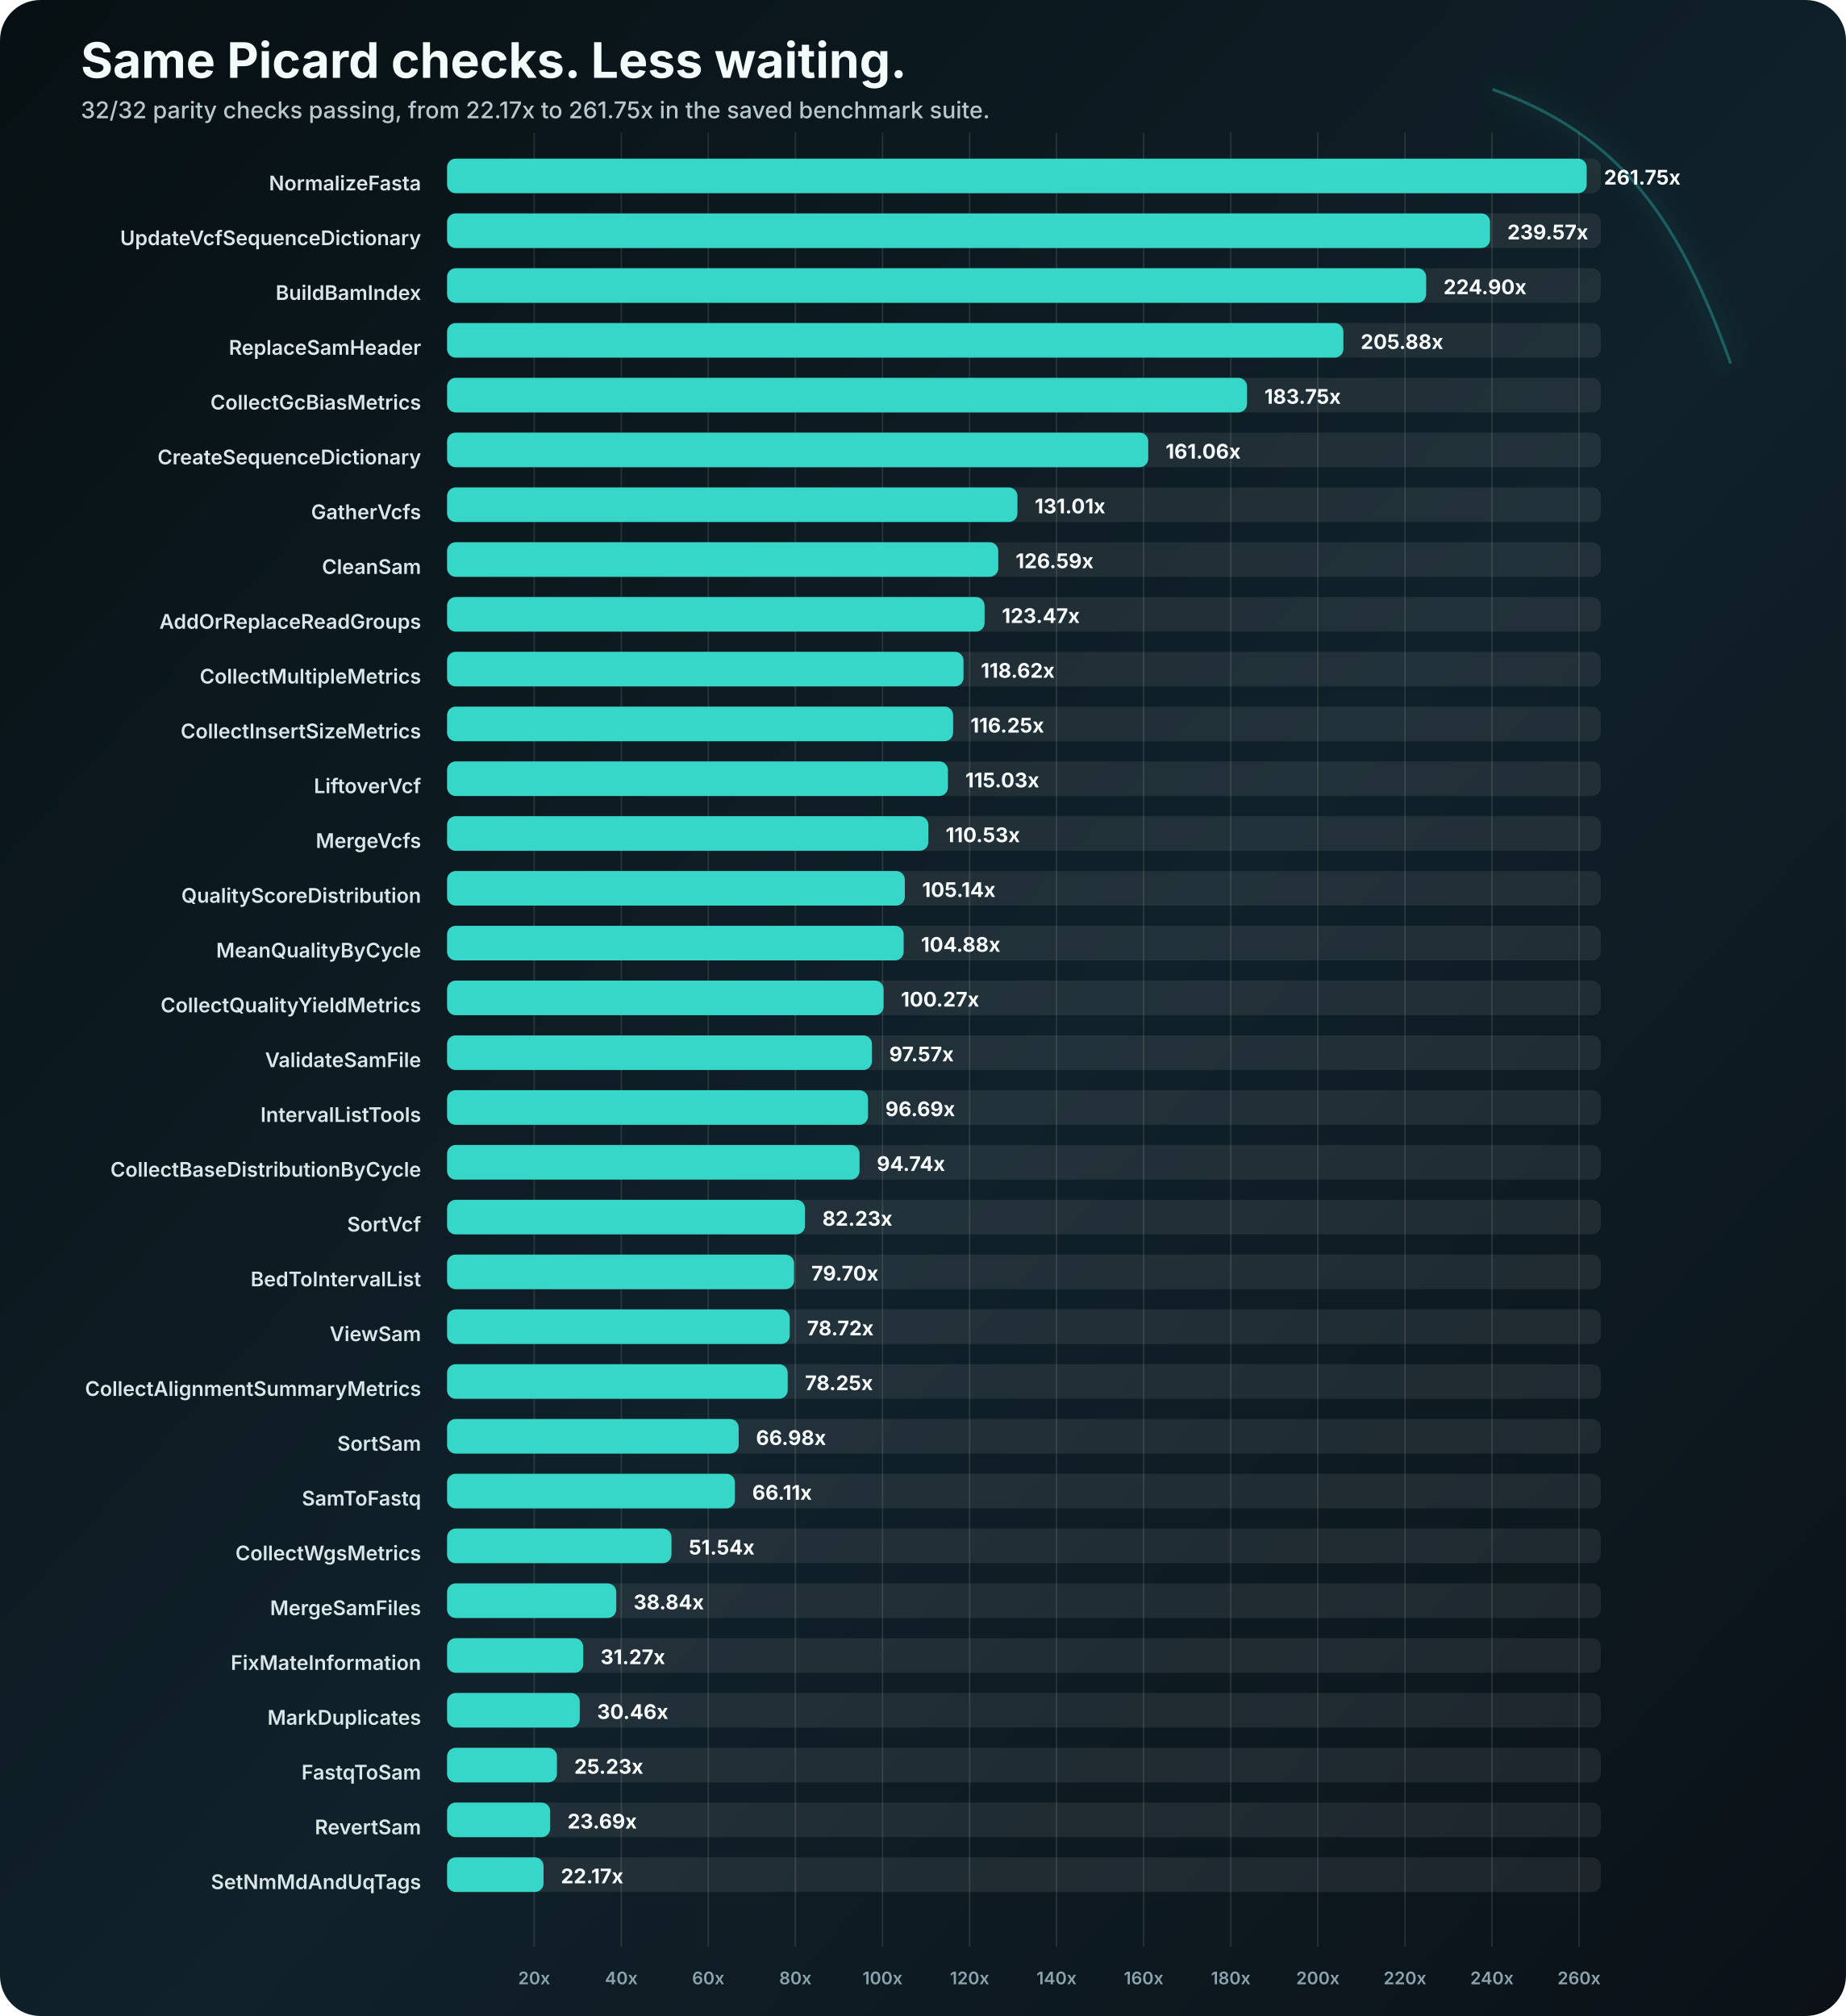
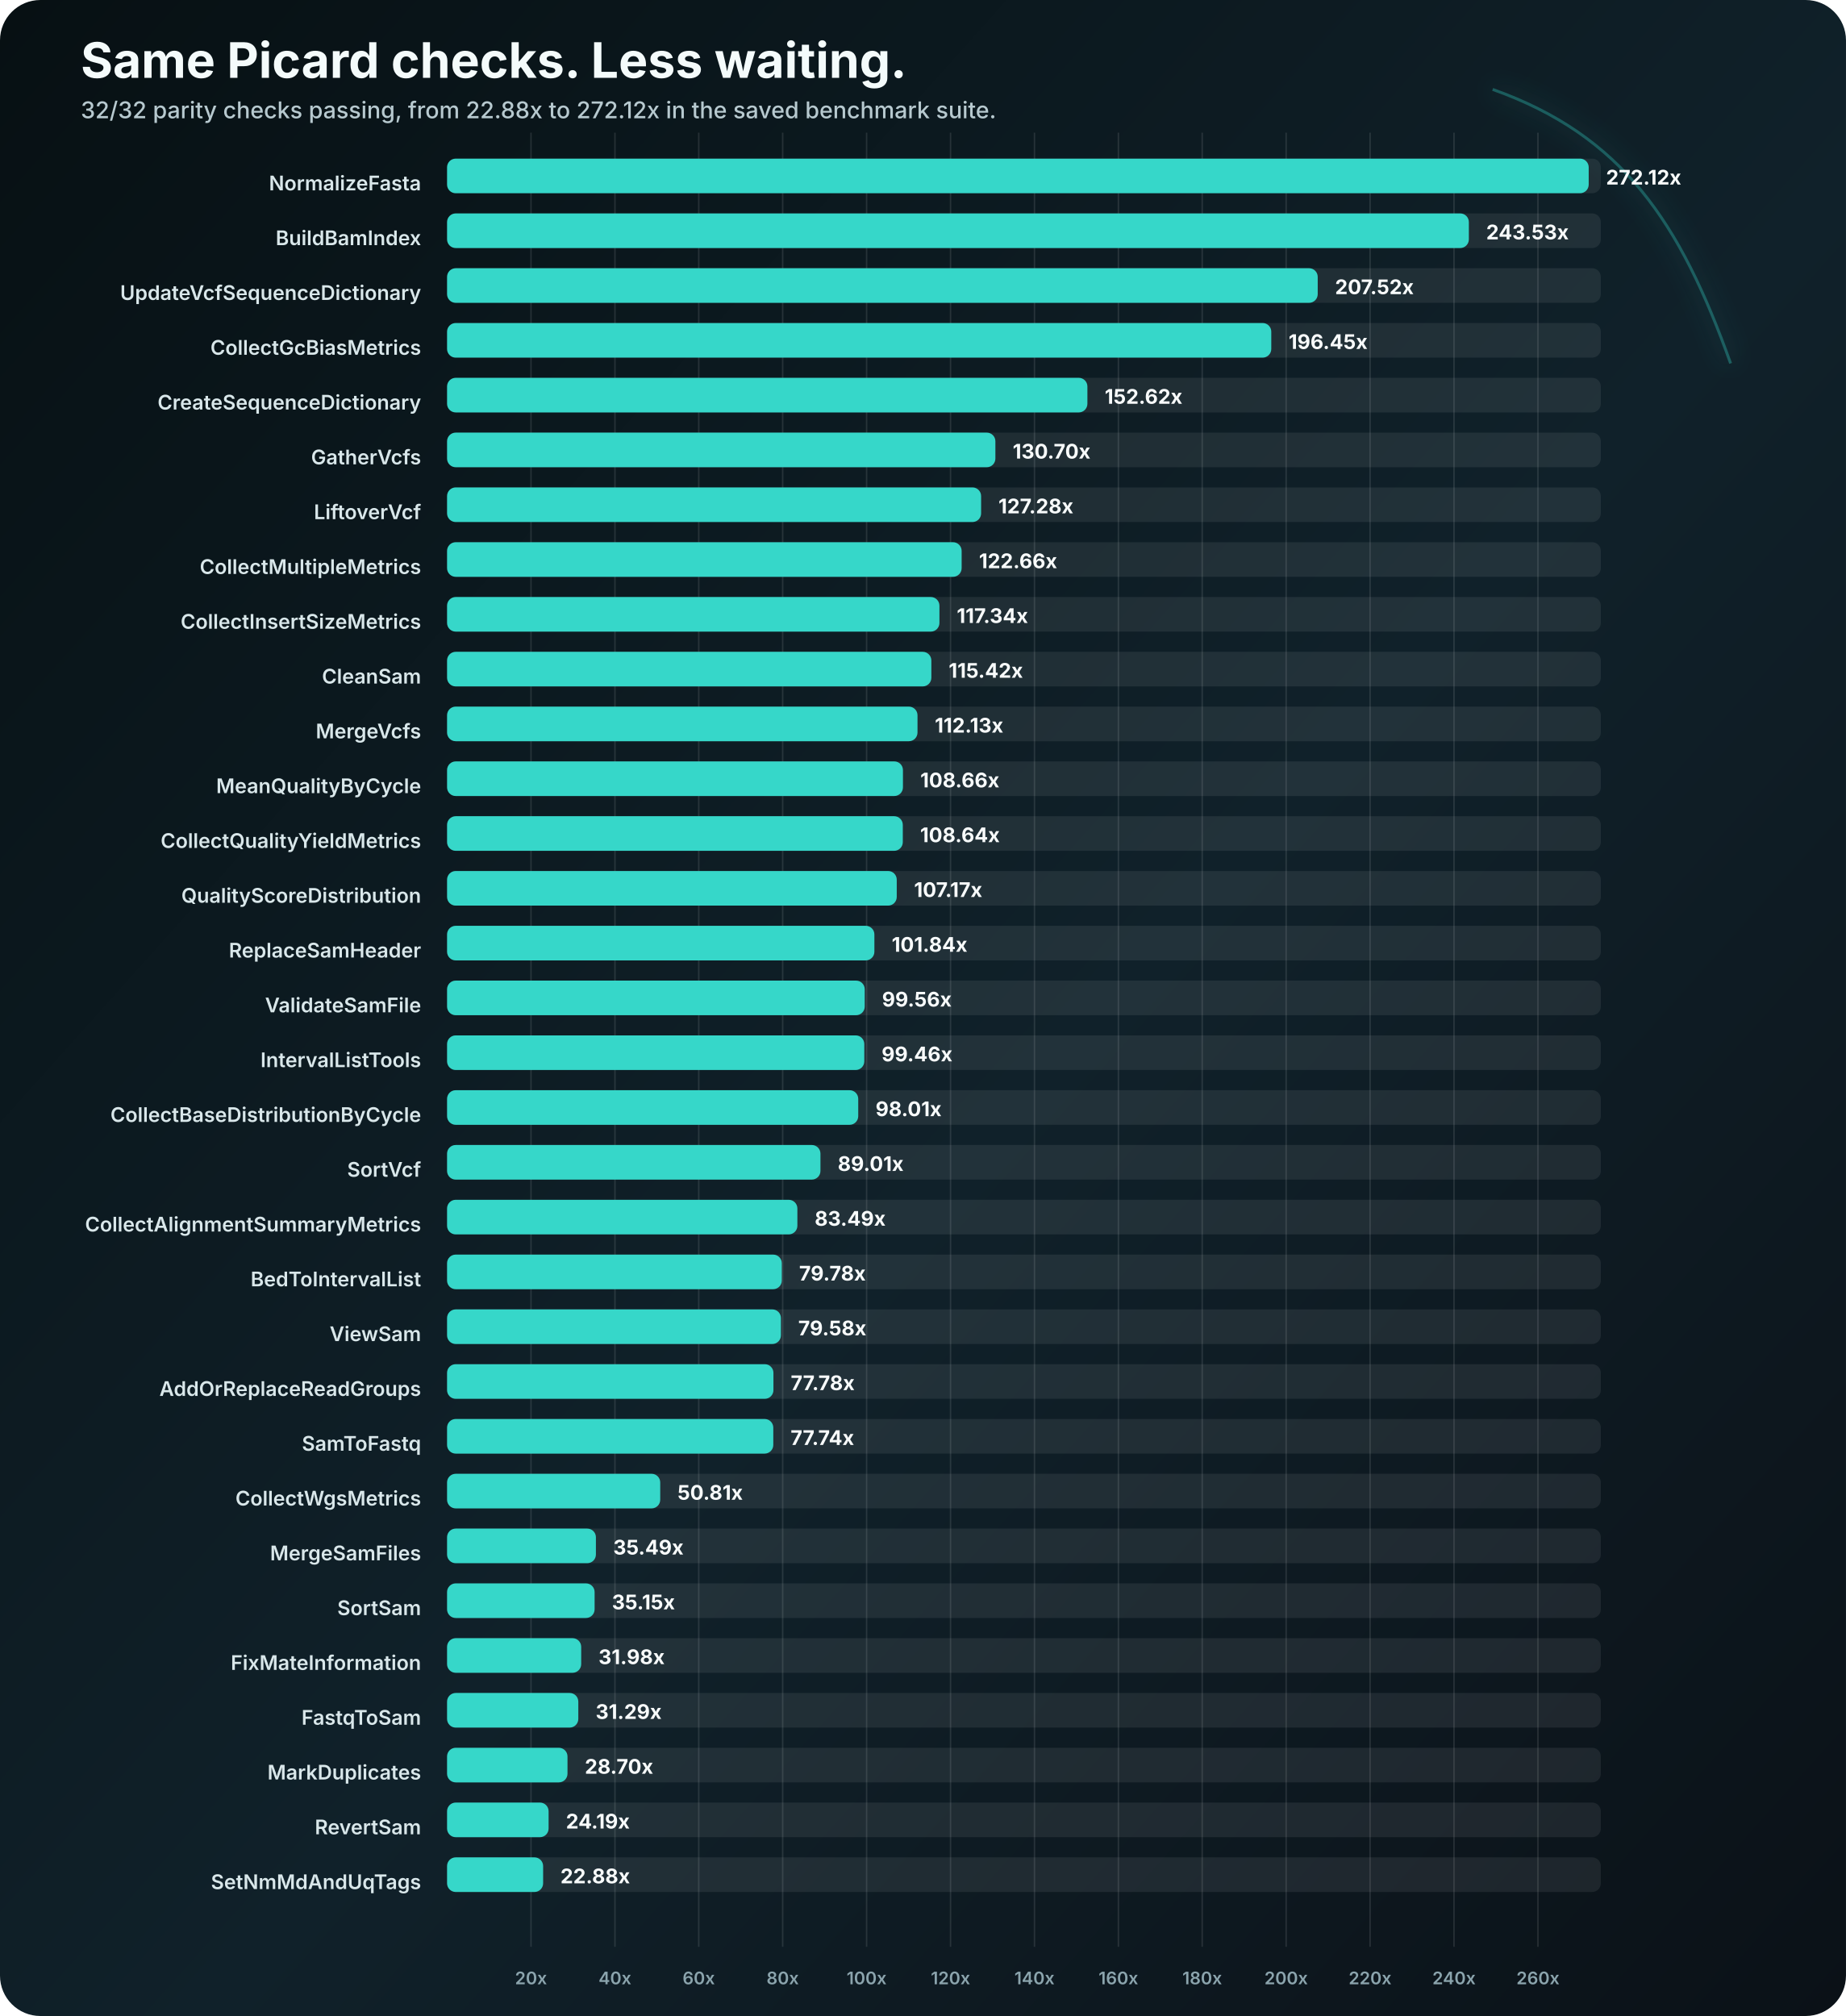
<svg xmlns="http://www.w3.org/2000/svg" width="1280" height="1398" viewBox="0 0 1280 1398" role="img" aria-labelledby="title desc">
  <defs>
    <linearGradient id="bg" x1="0" x2="1" y1="0" y2="1">
      <stop offset="0" stop-color="#071013" />
      <stop offset="0.55" stop-color="#10212a" />
      <stop offset="1" stop-color="#0b1117" />
    </linearGradient>
    <filter id="softGlow" x="-20%" y="-20%" width="140%" height="140%">
      <feGaussianBlur stdDeviation="8" result="blur" />
      <feMerge>
        <feMergeNode in="blur" />
        <feMergeNode in="SourceGraphic" />
      </feMerge>
    </filter>
  </defs>
  <style>
    .title { font: 700 34px ui-sans-serif, system-ui, -apple-system, BlinkMacSystemFont, "Segoe UI", sans-serif; fill: #f4fbfb; }
    .sub { font: 500 16px ui-sans-serif, system-ui, -apple-system, BlinkMacSystemFont, "Segoe UI", sans-serif; fill: #b7c9cf; }
    .label { font: 600 14px ui-sans-serif, system-ui, -apple-system, BlinkMacSystemFont, "Segoe UI", sans-serif; fill: #d9e7ea; }
    .value { font: 700 14px ui-sans-serif, system-ui, -apple-system, BlinkMacSystemFont, "Segoe UI", sans-serif; fill: #f8fbfb; }
    .tick { font: 600 12px ui-sans-serif, system-ui, -apple-system, BlinkMacSystemFont, "Segoe UI", sans-serif; fill: #8ba4ad; }
    .track { fill: rgba(255,255,255,0.075); }
    .grid { stroke: rgba(255,255,255,0.11); stroke-width: 1; }
  </style>
  <rect width="1280" height="1398" rx="28" fill="url(#bg)" />
  <path d="M1035 62 C1125 94 1165 154 1200 252" fill="none" stroke="#36d7c9" stroke-width="2" opacity="0.34" filter="url(#softGlow)" />
  <text x="56" y="54" class="title">Same Picard checks. Less waiting.</text>
-   <text x="56" y="82" class="sub">32/32 parity checks passing, from 22.17x to 261.75x in the saved benchmark suite.</text>
-   <line x1="370.4" y1="92" x2="370.4" y2="1350" class="grid" />
-   <text x="370.4" y="1376" text-anchor="middle" class="tick">20x</text>
-   <line x1="430.8" y1="92" x2="430.8" y2="1350" class="grid" />
-   <text x="430.8" y="1376" text-anchor="middle" class="tick">40x</text>
-   <line x1="491.1" y1="92" x2="491.1" y2="1350" class="grid" />
-   <text x="491.1" y="1376" text-anchor="middle" class="tick">60x</text>
-   <line x1="551.5" y1="92" x2="551.5" y2="1350" class="grid" />
-   <text x="551.5" y="1376" text-anchor="middle" class="tick">80x</text>
-   <line x1="611.9" y1="92" x2="611.9" y2="1350" class="grid" />
-   <text x="611.9" y="1376" text-anchor="middle" class="tick">100x</text>
-   <line x1="672.3" y1="92" x2="672.3" y2="1350" class="grid" />
-   <text x="672.3" y="1376" text-anchor="middle" class="tick">120x</text>
-   <line x1="732.6" y1="92" x2="732.6" y2="1350" class="grid" />
-   <text x="732.6" y="1376" text-anchor="middle" class="tick">140x</text>
-   <line x1="793.0" y1="92" x2="793.0" y2="1350" class="grid" />
-   <text x="793.0" y="1376" text-anchor="middle" class="tick">160x</text>
-   <line x1="853.4" y1="92" x2="853.4" y2="1350" class="grid" />
-   <text x="853.4" y="1376" text-anchor="middle" class="tick">180x</text>
-   <line x1="913.8" y1="92" x2="913.8" y2="1350" class="grid" />
-   <text x="913.8" y="1376" text-anchor="middle" class="tick">200x</text>
-   <line x1="974.2" y1="92" x2="974.2" y2="1350" class="grid" />
-   <text x="974.2" y="1376" text-anchor="middle" class="tick">220x</text>
-   <line x1="1034.5" y1="92" x2="1034.5" y2="1350" class="grid" />
-   <text x="1034.5" y="1376" text-anchor="middle" class="tick">240x</text>
-   <line x1="1094.9" y1="92" x2="1094.9" y2="1350" class="grid" />
-   <text x="1094.9" y="1376" text-anchor="middle" class="tick">260x</text>
+   <text x="56" y="82" class="sub">32/32 parity checks passing, from 22.88x to 272.12x in the saved benchmark suite.</text>
+   <line x1="368.2" y1="92" x2="368.2" y2="1350" class="grid" />
+   <text x="368.2" y="1376" text-anchor="middle" class="tick">20x</text>
+   <line x1="426.4" y1="92" x2="426.4" y2="1350" class="grid" />
+   <text x="426.4" y="1376" text-anchor="middle" class="tick">40x</text>
+   <line x1="484.5" y1="92" x2="484.5" y2="1350" class="grid" />
+   <text x="484.5" y="1376" text-anchor="middle" class="tick">60x</text>
+   <line x1="542.7" y1="92" x2="542.7" y2="1350" class="grid" />
+   <text x="542.7" y="1376" text-anchor="middle" class="tick">80x</text>
+   <line x1="600.9" y1="92" x2="600.9" y2="1350" class="grid" />
+   <text x="600.9" y="1376" text-anchor="middle" class="tick">100x</text>
+   <line x1="659.1" y1="92" x2="659.1" y2="1350" class="grid" />
+   <text x="659.1" y="1376" text-anchor="middle" class="tick">120x</text>
+   <line x1="717.3" y1="92" x2="717.3" y2="1350" class="grid" />
+   <text x="717.3" y="1376" text-anchor="middle" class="tick">140x</text>
+   <line x1="775.5" y1="92" x2="775.5" y2="1350" class="grid" />
+   <text x="775.5" y="1376" text-anchor="middle" class="tick">160x</text>
+   <line x1="833.6" y1="92" x2="833.6" y2="1350" class="grid" />
+   <text x="833.6" y="1376" text-anchor="middle" class="tick">180x</text>
+   <line x1="891.8" y1="92" x2="891.8" y2="1350" class="grid" />
+   <text x="891.8" y="1376" text-anchor="middle" class="tick">200x</text>
+   <line x1="950.0" y1="92" x2="950.0" y2="1350" class="grid" />
+   <text x="950.0" y="1376" text-anchor="middle" class="tick">220x</text>
+   <line x1="1008.2" y1="92" x2="1008.2" y2="1350" class="grid" />
+   <text x="1008.2" y="1376" text-anchor="middle" class="tick">240x</text>
+   <line x1="1066.4" y1="92" x2="1066.4" y2="1350" class="grid" />
+   <text x="1066.4" y="1376" text-anchor="middle" class="tick">260x</text>
  <text x="292" y="132" text-anchor="end" class="label">NormalizeFasta</text>
  <rect x="310" y="110" width="800" height="24" rx="6" class="track" />
-   <rect x="310" y="110" width="790.2" height="24" rx="6" fill="#36d7c9" />
-   <text x="1112.2" y="128" class="value">261.75x</text>
-   <text x="292" y="170" text-anchor="end" class="label">UpdateVcfSequenceDictionary</text>
+   <rect x="310" y="110" width="791.6" height="24" rx="6" fill="#36d7c9" />
+   <text x="1113.6" y="128" class="value">272.12x</text>
+   <text x="292" y="170" text-anchor="end" class="label">BuildBamIndex</text>
  <rect x="310" y="148" width="800" height="24" rx="6" class="track" />
-   <rect x="310" y="148" width="723.2" height="24" rx="6" fill="#36d7c9" />
-   <text x="1045.2" y="166" class="value">239.57x</text>
-   <text x="292" y="208" text-anchor="end" class="label">BuildBamIndex</text>
+   <rect x="310" y="148" width="708.5" height="24" rx="6" fill="#36d7c9" />
+   <text x="1030.5" y="166" class="value">243.53x</text>
+   <text x="292" y="208" text-anchor="end" class="label">UpdateVcfSequenceDictionary</text>
  <rect x="310" y="186" width="800" height="24" rx="6" class="track" />
-   <rect x="310" y="186" width="678.9" height="24" rx="6" fill="#36d7c9" />
-   <text x="1000.9" y="204" class="value">224.90x</text>
-   <text x="292" y="246" text-anchor="end" class="label">ReplaceSamHeader</text>
+   <rect x="310" y="186" width="603.7" height="24" rx="6" fill="#36d7c9" />
+   <text x="925.7" y="204" class="value">207.52x</text>
+   <text x="292" y="246" text-anchor="end" class="label">CollectGcBiasMetrics</text>
  <rect x="310" y="224" width="800" height="24" rx="6" class="track" />
-   <rect x="310" y="224" width="621.5" height="24" rx="6" fill="#36d7c9" />
-   <text x="943.5" y="242" class="value">205.88x</text>
-   <text x="292" y="284" text-anchor="end" class="label">CollectGcBiasMetrics</text>
+   <rect x="310" y="224" width="571.5" height="24" rx="6" fill="#36d7c9" />
+   <text x="893.5" y="242" class="value">196.45x</text>
+   <text x="292" y="284" text-anchor="end" class="label">CreateSequenceDictionary</text>
  <rect x="310" y="262" width="800" height="24" rx="6" class="track" />
-   <rect x="310" y="262" width="554.7" height="24" rx="6" fill="#36d7c9" />
-   <text x="876.7" y="280" class="value">183.75x</text>
-   <text x="292" y="322" text-anchor="end" class="label">CreateSequenceDictionary</text>
+   <rect x="310" y="262" width="444.0" height="24" rx="6" fill="#36d7c9" />
+   <text x="766.0" y="280" class="value">152.62x</text>
+   <text x="292" y="322" text-anchor="end" class="label">GatherVcfs</text>
  <rect x="310" y="300" width="800" height="24" rx="6" class="track" />
-   <rect x="310" y="300" width="486.2" height="24" rx="6" fill="#36d7c9" />
-   <text x="808.2" y="318" class="value">161.06x</text>
-   <text x="292" y="360" text-anchor="end" class="label">GatherVcfs</text>
+   <rect x="310" y="300" width="380.2" height="24" rx="6" fill="#36d7c9" />
+   <text x="702.2" y="318" class="value">130.70x</text>
+   <text x="292" y="360" text-anchor="end" class="label">LiftoverVcf</text>
  <rect x="310" y="338" width="800" height="24" rx="6" class="track" />
-   <rect x="310" y="338" width="395.5" height="24" rx="6" fill="#36d7c9" />
-   <text x="717.5" y="356" class="value">131.01x</text>
-   <text x="292" y="398" text-anchor="end" class="label">CleanSam</text>
+   <rect x="310" y="338" width="370.3" height="24" rx="6" fill="#36d7c9" />
+   <text x="692.3" y="356" class="value">127.28x</text>
+   <text x="292" y="398" text-anchor="end" class="label">CollectMultipleMetrics</text>
  <rect x="310" y="376" width="800" height="24" rx="6" class="track" />
-   <rect x="310" y="376" width="382.2" height="24" rx="6" fill="#36d7c9" />
-   <text x="704.2" y="394" class="value">126.59x</text>
-   <text x="292" y="436" text-anchor="end" class="label">AddOrReplaceReadGroups</text>
+   <rect x="310" y="376" width="356.8" height="24" rx="6" fill="#36d7c9" />
+   <text x="678.8" y="394" class="value">122.66x</text>
+   <text x="292" y="436" text-anchor="end" class="label">CollectInsertSizeMetrics</text>
  <rect x="310" y="414" width="800" height="24" rx="6" class="track" />
-   <rect x="310" y="414" width="372.7" height="24" rx="6" fill="#36d7c9" />
-   <text x="694.7" y="432" class="value">123.47x</text>
-   <text x="292" y="474" text-anchor="end" class="label">CollectMultipleMetrics</text>
+   <rect x="310" y="414" width="341.4" height="24" rx="6" fill="#36d7c9" />
+   <text x="663.4" y="432" class="value">117.34x</text>
+   <text x="292" y="474" text-anchor="end" class="label">CleanSam</text>
  <rect x="310" y="452" width="800" height="24" rx="6" class="track" />
-   <rect x="310" y="452" width="358.1" height="24" rx="6" fill="#36d7c9" />
-   <text x="680.1" y="470" class="value">118.62x</text>
-   <text x="292" y="512" text-anchor="end" class="label">CollectInsertSizeMetrics</text>
+   <rect x="310" y="452" width="335.8" height="24" rx="6" fill="#36d7c9" />
+   <text x="657.8" y="470" class="value">115.42x</text>
+   <text x="292" y="512" text-anchor="end" class="label">MergeVcfs</text>
  <rect x="310" y="490" width="800" height="24" rx="6" class="track" />
-   <rect x="310" y="490" width="350.9" height="24" rx="6" fill="#36d7c9" />
-   <text x="672.9" y="508" class="value">116.25x</text>
-   <text x="292" y="550" text-anchor="end" class="label">LiftoverVcf</text>
+   <rect x="310" y="490" width="326.2" height="24" rx="6" fill="#36d7c9" />
+   <text x="648.2" y="508" class="value">112.13x</text>
+   <text x="292" y="550" text-anchor="end" class="label">MeanQualityByCycle</text>
  <rect x="310" y="528" width="800" height="24" rx="6" class="track" />
-   <rect x="310" y="528" width="347.3" height="24" rx="6" fill="#36d7c9" />
-   <text x="669.3" y="546" class="value">115.03x</text>
-   <text x="292" y="588" text-anchor="end" class="label">MergeVcfs</text>
+   <rect x="310" y="528" width="316.1" height="24" rx="6" fill="#36d7c9" />
+   <text x="638.1" y="546" class="value">108.66x</text>
+   <text x="292" y="588" text-anchor="end" class="label">CollectQualityYieldMetrics</text>
  <rect x="310" y="566" width="800" height="24" rx="6" class="track" />
-   <rect x="310" y="566" width="333.7" height="24" rx="6" fill="#36d7c9" />
-   <text x="655.7" y="584" class="value">110.53x</text>
+   <rect x="310" y="566" width="316.0" height="24" rx="6" fill="#36d7c9" />
+   <text x="638.0" y="584" class="value">108.64x</text>
  <text x="292" y="626" text-anchor="end" class="label">QualityScoreDistribution</text>
  <rect x="310" y="604" width="800" height="24" rx="6" class="track" />
-   <rect x="310" y="604" width="317.4" height="24" rx="6" fill="#36d7c9" />
-   <text x="639.4" y="622" class="value">105.14x</text>
-   <text x="292" y="664" text-anchor="end" class="label">MeanQualityByCycle</text>
+   <rect x="310" y="604" width="311.8" height="24" rx="6" fill="#36d7c9" />
+   <text x="633.8" y="622" class="value">107.17x</text>
+   <text x="292" y="664" text-anchor="end" class="label">ReplaceSamHeader</text>
  <rect x="310" y="642" width="800" height="24" rx="6" class="track" />
-   <rect x="310" y="642" width="316.6" height="24" rx="6" fill="#36d7c9" />
-   <text x="638.6" y="660" class="value">104.88x</text>
-   <text x="292" y="702" text-anchor="end" class="label">CollectQualityYieldMetrics</text>
+   <rect x="310" y="642" width="296.3" height="24" rx="6" fill="#36d7c9" />
+   <text x="618.3" y="660" class="value">101.84x</text>
+   <text x="292" y="702" text-anchor="end" class="label">ValidateSamFile</text>
  <rect x="310" y="680" width="800" height="24" rx="6" class="track" />
-   <rect x="310" y="680" width="302.7" height="24" rx="6" fill="#36d7c9" />
-   <text x="624.7" y="698" class="value">100.27x</text>
-   <text x="292" y="740" text-anchor="end" class="label">ValidateSamFile</text>
+   <rect x="310" y="680" width="289.6" height="24" rx="6" fill="#36d7c9" />
+   <text x="611.6" y="698" class="value">99.56x</text>
+   <text x="292" y="740" text-anchor="end" class="label">IntervalListTools</text>
  <rect x="310" y="718" width="800" height="24" rx="6" class="track" />
-   <rect x="310" y="718" width="294.6" height="24" rx="6" fill="#36d7c9" />
-   <text x="616.6" y="736" class="value">97.57x</text>
-   <text x="292" y="778" text-anchor="end" class="label">IntervalListTools</text>
+   <rect x="310" y="718" width="289.3" height="24" rx="6" fill="#36d7c9" />
+   <text x="611.3" y="736" class="value">99.46x</text>
+   <text x="292" y="778" text-anchor="end" class="label">CollectBaseDistributionByCycle</text>
  <rect x="310" y="756" width="800" height="24" rx="6" class="track" />
-   <rect x="310" y="756" width="291.9" height="24" rx="6" fill="#36d7c9" />
-   <text x="613.9" y="774" class="value">96.69x</text>
-   <text x="292" y="816" text-anchor="end" class="label">CollectBaseDistributionByCycle</text>
+   <rect x="310" y="756" width="285.1" height="24" rx="6" fill="#36d7c9" />
+   <text x="607.1" y="774" class="value">98.01x</text>
+   <text x="292" y="816" text-anchor="end" class="label">SortVcf</text>
  <rect x="310" y="794" width="800" height="24" rx="6" class="track" />
-   <rect x="310" y="794" width="286.0" height="24" rx="6" fill="#36d7c9" />
-   <text x="608.0" y="812" class="value">94.74x</text>
-   <text x="292" y="854" text-anchor="end" class="label">SortVcf</text>
+   <rect x="310" y="794" width="258.9" height="24" rx="6" fill="#36d7c9" />
+   <text x="580.9" y="812" class="value">89.01x</text>
+   <text x="292" y="854" text-anchor="end" class="label">CollectAlignmentSummaryMetrics</text>
  <rect x="310" y="832" width="800" height="24" rx="6" class="track" />
-   <rect x="310" y="832" width="248.2" height="24" rx="6" fill="#36d7c9" />
-   <text x="570.2" y="850" class="value">82.23x</text>
+   <rect x="310" y="832" width="242.9" height="24" rx="6" fill="#36d7c9" />
+   <text x="564.9" y="850" class="value">83.49x</text>
  <text x="292" y="892" text-anchor="end" class="label">BedToIntervalList</text>
  <rect x="310" y="870" width="800" height="24" rx="6" class="track" />
-   <rect x="310" y="870" width="240.6" height="24" rx="6" fill="#36d7c9" />
-   <text x="562.6" y="888" class="value">79.70x</text>
+   <rect x="310" y="870" width="232.1" height="24" rx="6" fill="#36d7c9" />
+   <text x="554.1" y="888" class="value">79.78x</text>
  <text x="292" y="930" text-anchor="end" class="label">ViewSam</text>
  <rect x="310" y="908" width="800" height="24" rx="6" class="track" />
-   <rect x="310" y="908" width="237.6" height="24" rx="6" fill="#36d7c9" />
-   <text x="559.6" y="926" class="value">78.72x</text>
-   <text x="292" y="968" text-anchor="end" class="label">CollectAlignmentSummaryMetrics</text>
+   <rect x="310" y="908" width="231.5" height="24" rx="6" fill="#36d7c9" />
+   <text x="553.5" y="926" class="value">79.58x</text>
+   <text x="292" y="968" text-anchor="end" class="label">AddOrReplaceReadGroups</text>
  <rect x="310" y="946" width="800" height="24" rx="6" class="track" />
-   <rect x="310" y="946" width="236.2" height="24" rx="6" fill="#36d7c9" />
-   <text x="558.2" y="964" class="value">78.25x</text>
-   <text x="292" y="1006" text-anchor="end" class="label">SortSam</text>
+   <rect x="310" y="946" width="226.3" height="24" rx="6" fill="#36d7c9" />
+   <text x="548.3" y="964" class="value">77.78x</text>
+   <text x="292" y="1006" text-anchor="end" class="label">SamToFastq</text>
  <rect x="310" y="984" width="800" height="24" rx="6" class="track" />
-   <rect x="310" y="984" width="202.2" height="24" rx="6" fill="#36d7c9" />
-   <text x="524.2" y="1002" class="value">66.98x</text>
-   <text x="292" y="1044" text-anchor="end" class="label">SamToFastq</text>
+   <rect x="310" y="984" width="226.2" height="24" rx="6" fill="#36d7c9" />
+   <text x="548.2" y="1002" class="value">77.74x</text>
+   <text x="292" y="1044" text-anchor="end" class="label">CollectWgsMetrics</text>
  <rect x="310" y="1022" width="800" height="24" rx="6" class="track" />
-   <rect x="310" y="1022" width="199.6" height="24" rx="6" fill="#36d7c9" />
-   <text x="521.6" y="1040" class="value">66.11x</text>
-   <text x="292" y="1082" text-anchor="end" class="label">CollectWgsMetrics</text>
+   <rect x="310" y="1022" width="147.8" height="24" rx="6" fill="#36d7c9" />
+   <text x="469.8" y="1040" class="value">50.81x</text>
+   <text x="292" y="1082" text-anchor="end" class="label">MergeSamFiles</text>
  <rect x="310" y="1060" width="800" height="24" rx="6" class="track" />
-   <rect x="310" y="1060" width="155.6" height="24" rx="6" fill="#36d7c9" />
-   <text x="477.6" y="1078" class="value">51.54x</text>
-   <text x="292" y="1120" text-anchor="end" class="label">MergeSamFiles</text>
+   <rect x="310" y="1060" width="103.2" height="24" rx="6" fill="#36d7c9" />
+   <text x="425.2" y="1078" class="value">35.49x</text>
+   <text x="292" y="1120" text-anchor="end" class="label">SortSam</text>
  <rect x="310" y="1098" width="800" height="24" rx="6" class="track" />
-   <rect x="310" y="1098" width="117.3" height="24" rx="6" fill="#36d7c9" />
-   <text x="439.3" y="1116" class="value">38.84x</text>
+   <rect x="310" y="1098" width="102.3" height="24" rx="6" fill="#36d7c9" />
+   <text x="424.3" y="1116" class="value">35.15x</text>
  <text x="292" y="1158" text-anchor="end" class="label">FixMateInformation</text>
  <rect x="310" y="1136" width="800" height="24" rx="6" class="track" />
-   <rect x="310" y="1136" width="94.4" height="24" rx="6" fill="#36d7c9" />
-   <text x="416.4" y="1154" class="value">31.27x</text>
-   <text x="292" y="1196" text-anchor="end" class="label">MarkDuplicates</text>
+   <rect x="310" y="1136" width="93.0" height="24" rx="6" fill="#36d7c9" />
+   <text x="415.0" y="1154" class="value">31.98x</text>
+   <text x="292" y="1196" text-anchor="end" class="label">FastqToSam</text>
  <rect x="310" y="1174" width="800" height="24" rx="6" class="track" />
-   <rect x="310" y="1174" width="92.0" height="24" rx="6" fill="#36d7c9" />
-   <text x="414.0" y="1192" class="value">30.46x</text>
-   <text x="292" y="1234" text-anchor="end" class="label">FastqToSam</text>
+   <rect x="310" y="1174" width="91.0" height="24" rx="6" fill="#36d7c9" />
+   <text x="413.0" y="1192" class="value">31.29x</text>
+   <text x="292" y="1234" text-anchor="end" class="label">MarkDuplicates</text>
  <rect x="310" y="1212" width="800" height="24" rx="6" class="track" />
-   <rect x="310" y="1212" width="76.2" height="24" rx="6" fill="#36d7c9" />
-   <text x="398.2" y="1230" class="value">25.23x</text>
+   <rect x="310" y="1212" width="83.5" height="24" rx="6" fill="#36d7c9" />
+   <text x="405.5" y="1230" class="value">28.70x</text>
  <text x="292" y="1272" text-anchor="end" class="label">RevertSam</text>
  <rect x="310" y="1250" width="800" height="24" rx="6" class="track" />
-   <rect x="310" y="1250" width="71.5" height="24" rx="6" fill="#36d7c9" />
-   <text x="393.5" y="1268" class="value">23.69x</text>
+   <rect x="310" y="1250" width="70.4" height="24" rx="6" fill="#36d7c9" />
+   <text x="392.4" y="1268" class="value">24.19x</text>
  <text x="292" y="1310" text-anchor="end" class="label">SetNmMdAndUqTags</text>
  <rect x="310" y="1288" width="800" height="24" rx="6" class="track" />
-   <rect x="310" y="1288" width="66.9" height="24" rx="6" fill="#36d7c9" />
-   <text x="388.9" y="1306" class="value">22.17x</text>
+   <rect x="310" y="1288" width="66.6" height="24" rx="6" fill="#36d7c9" />
+   <text x="388.6" y="1306" class="value">22.88x</text>
</svg>
